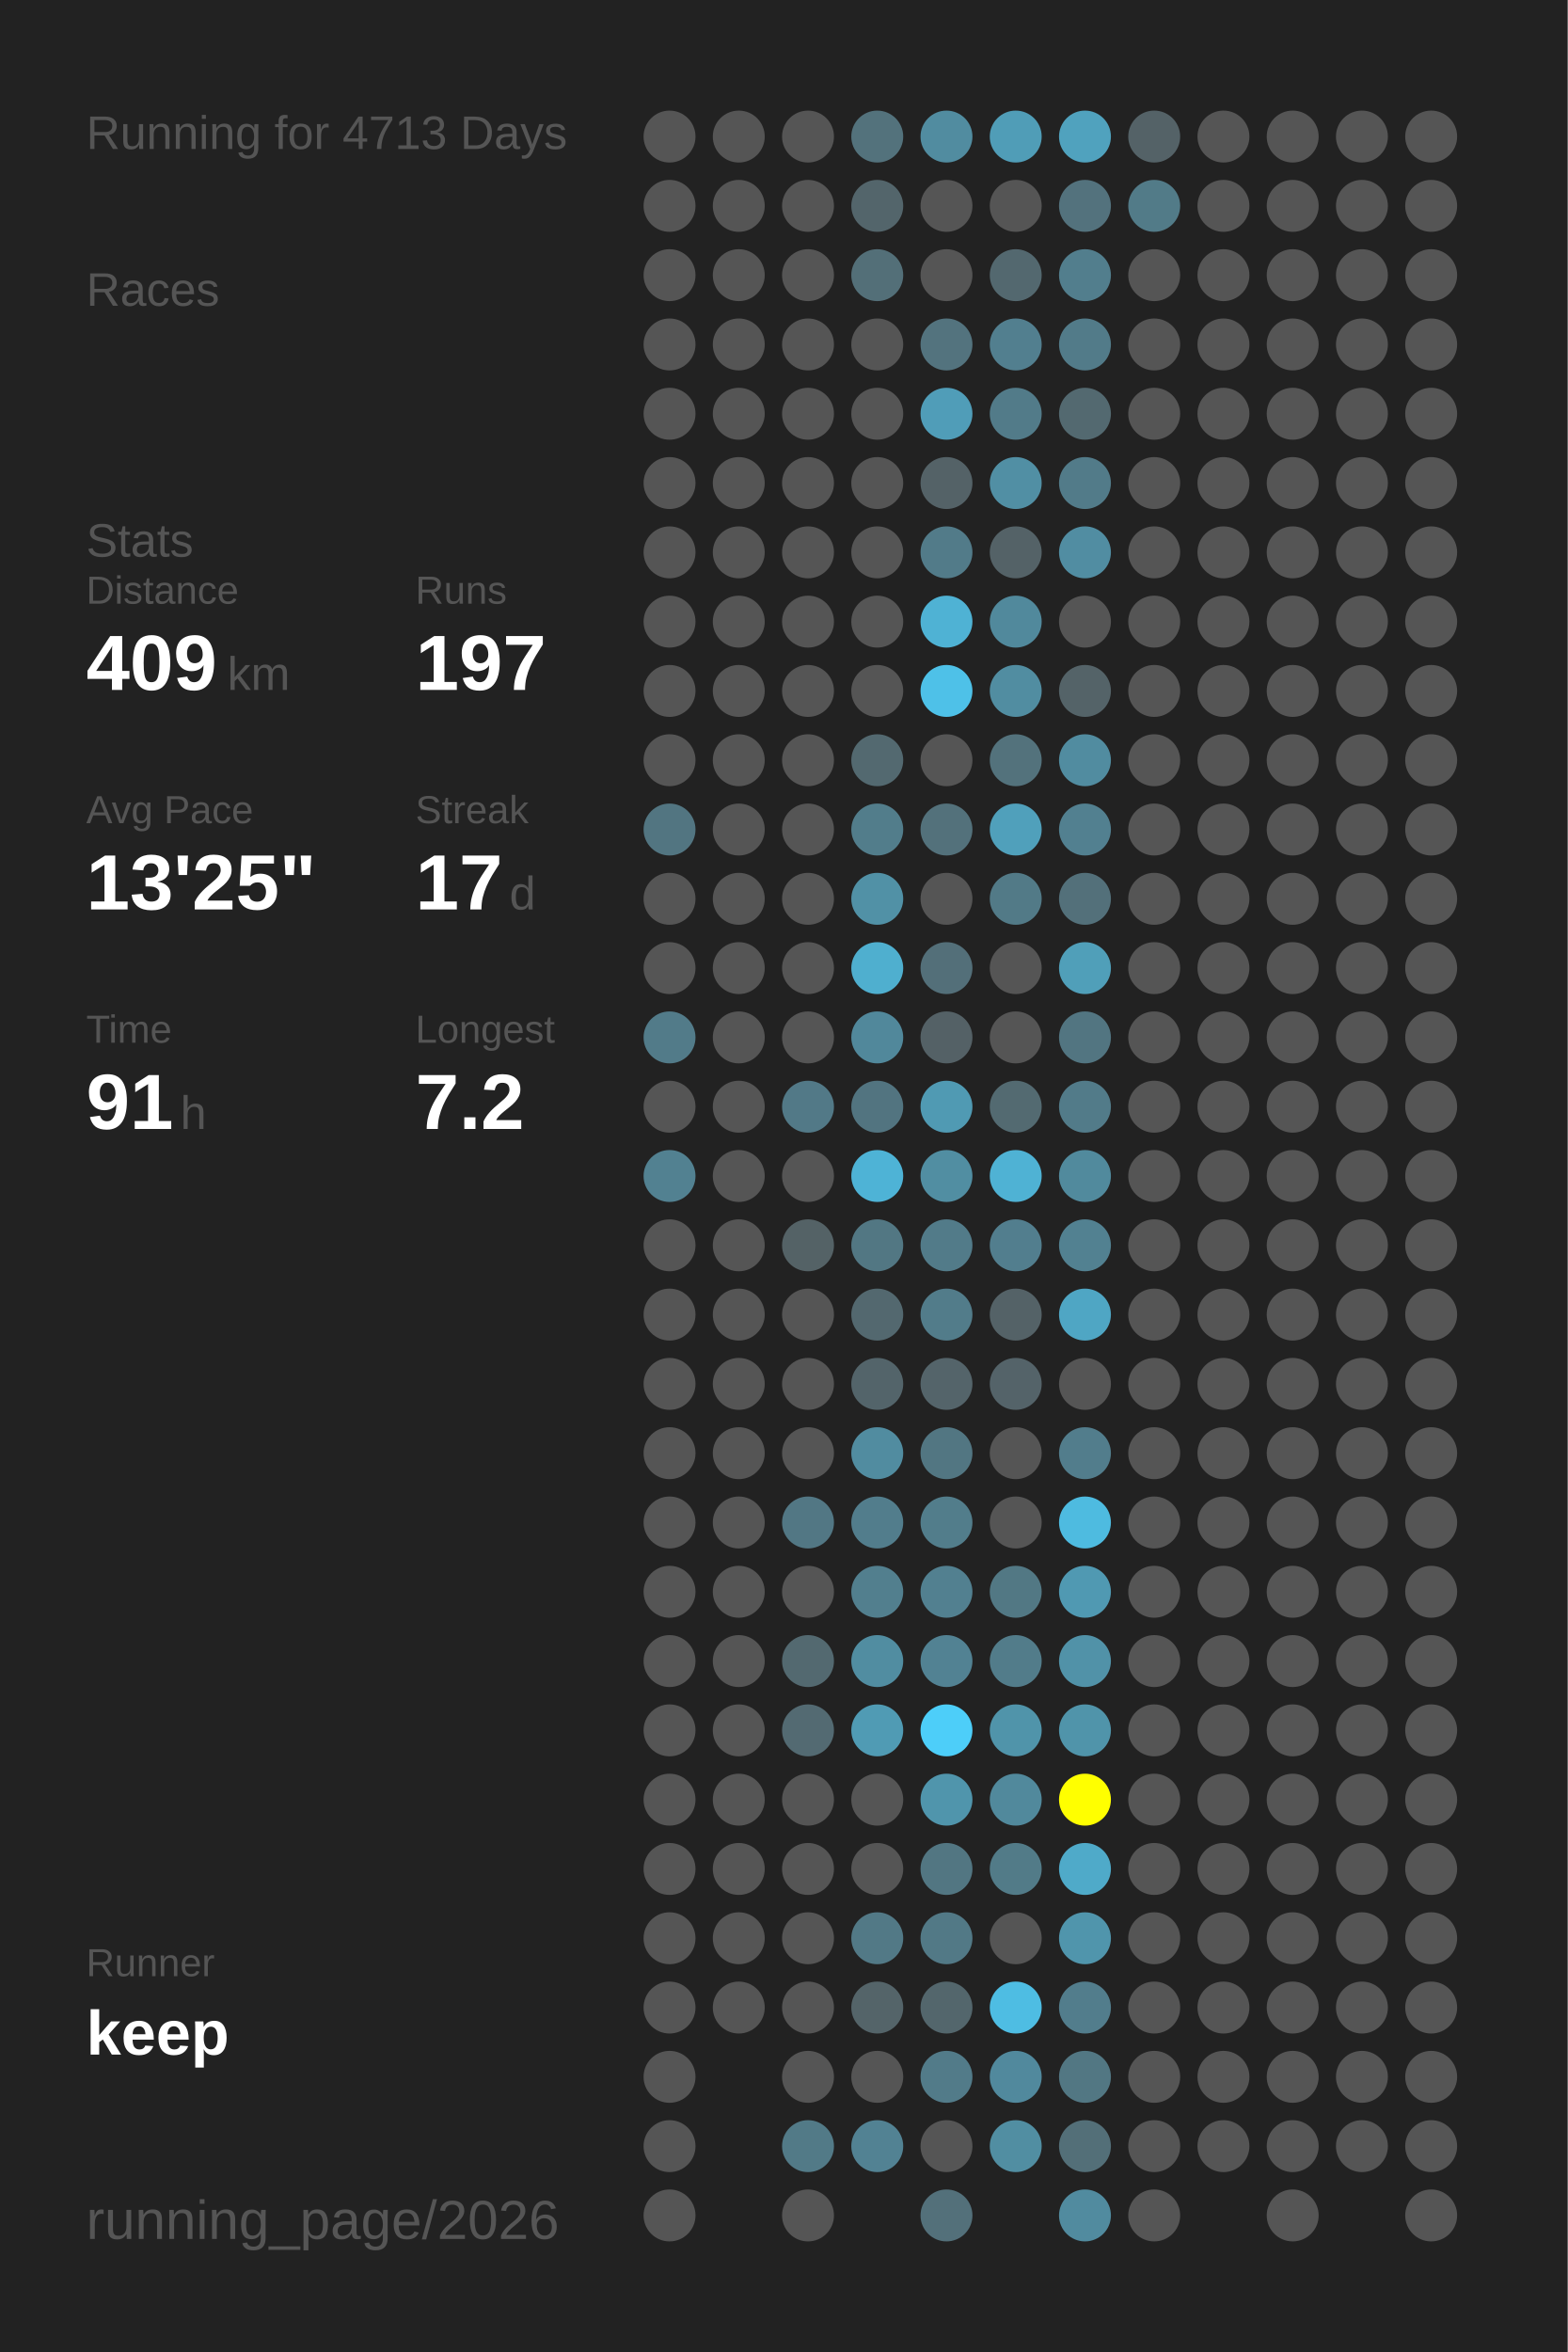
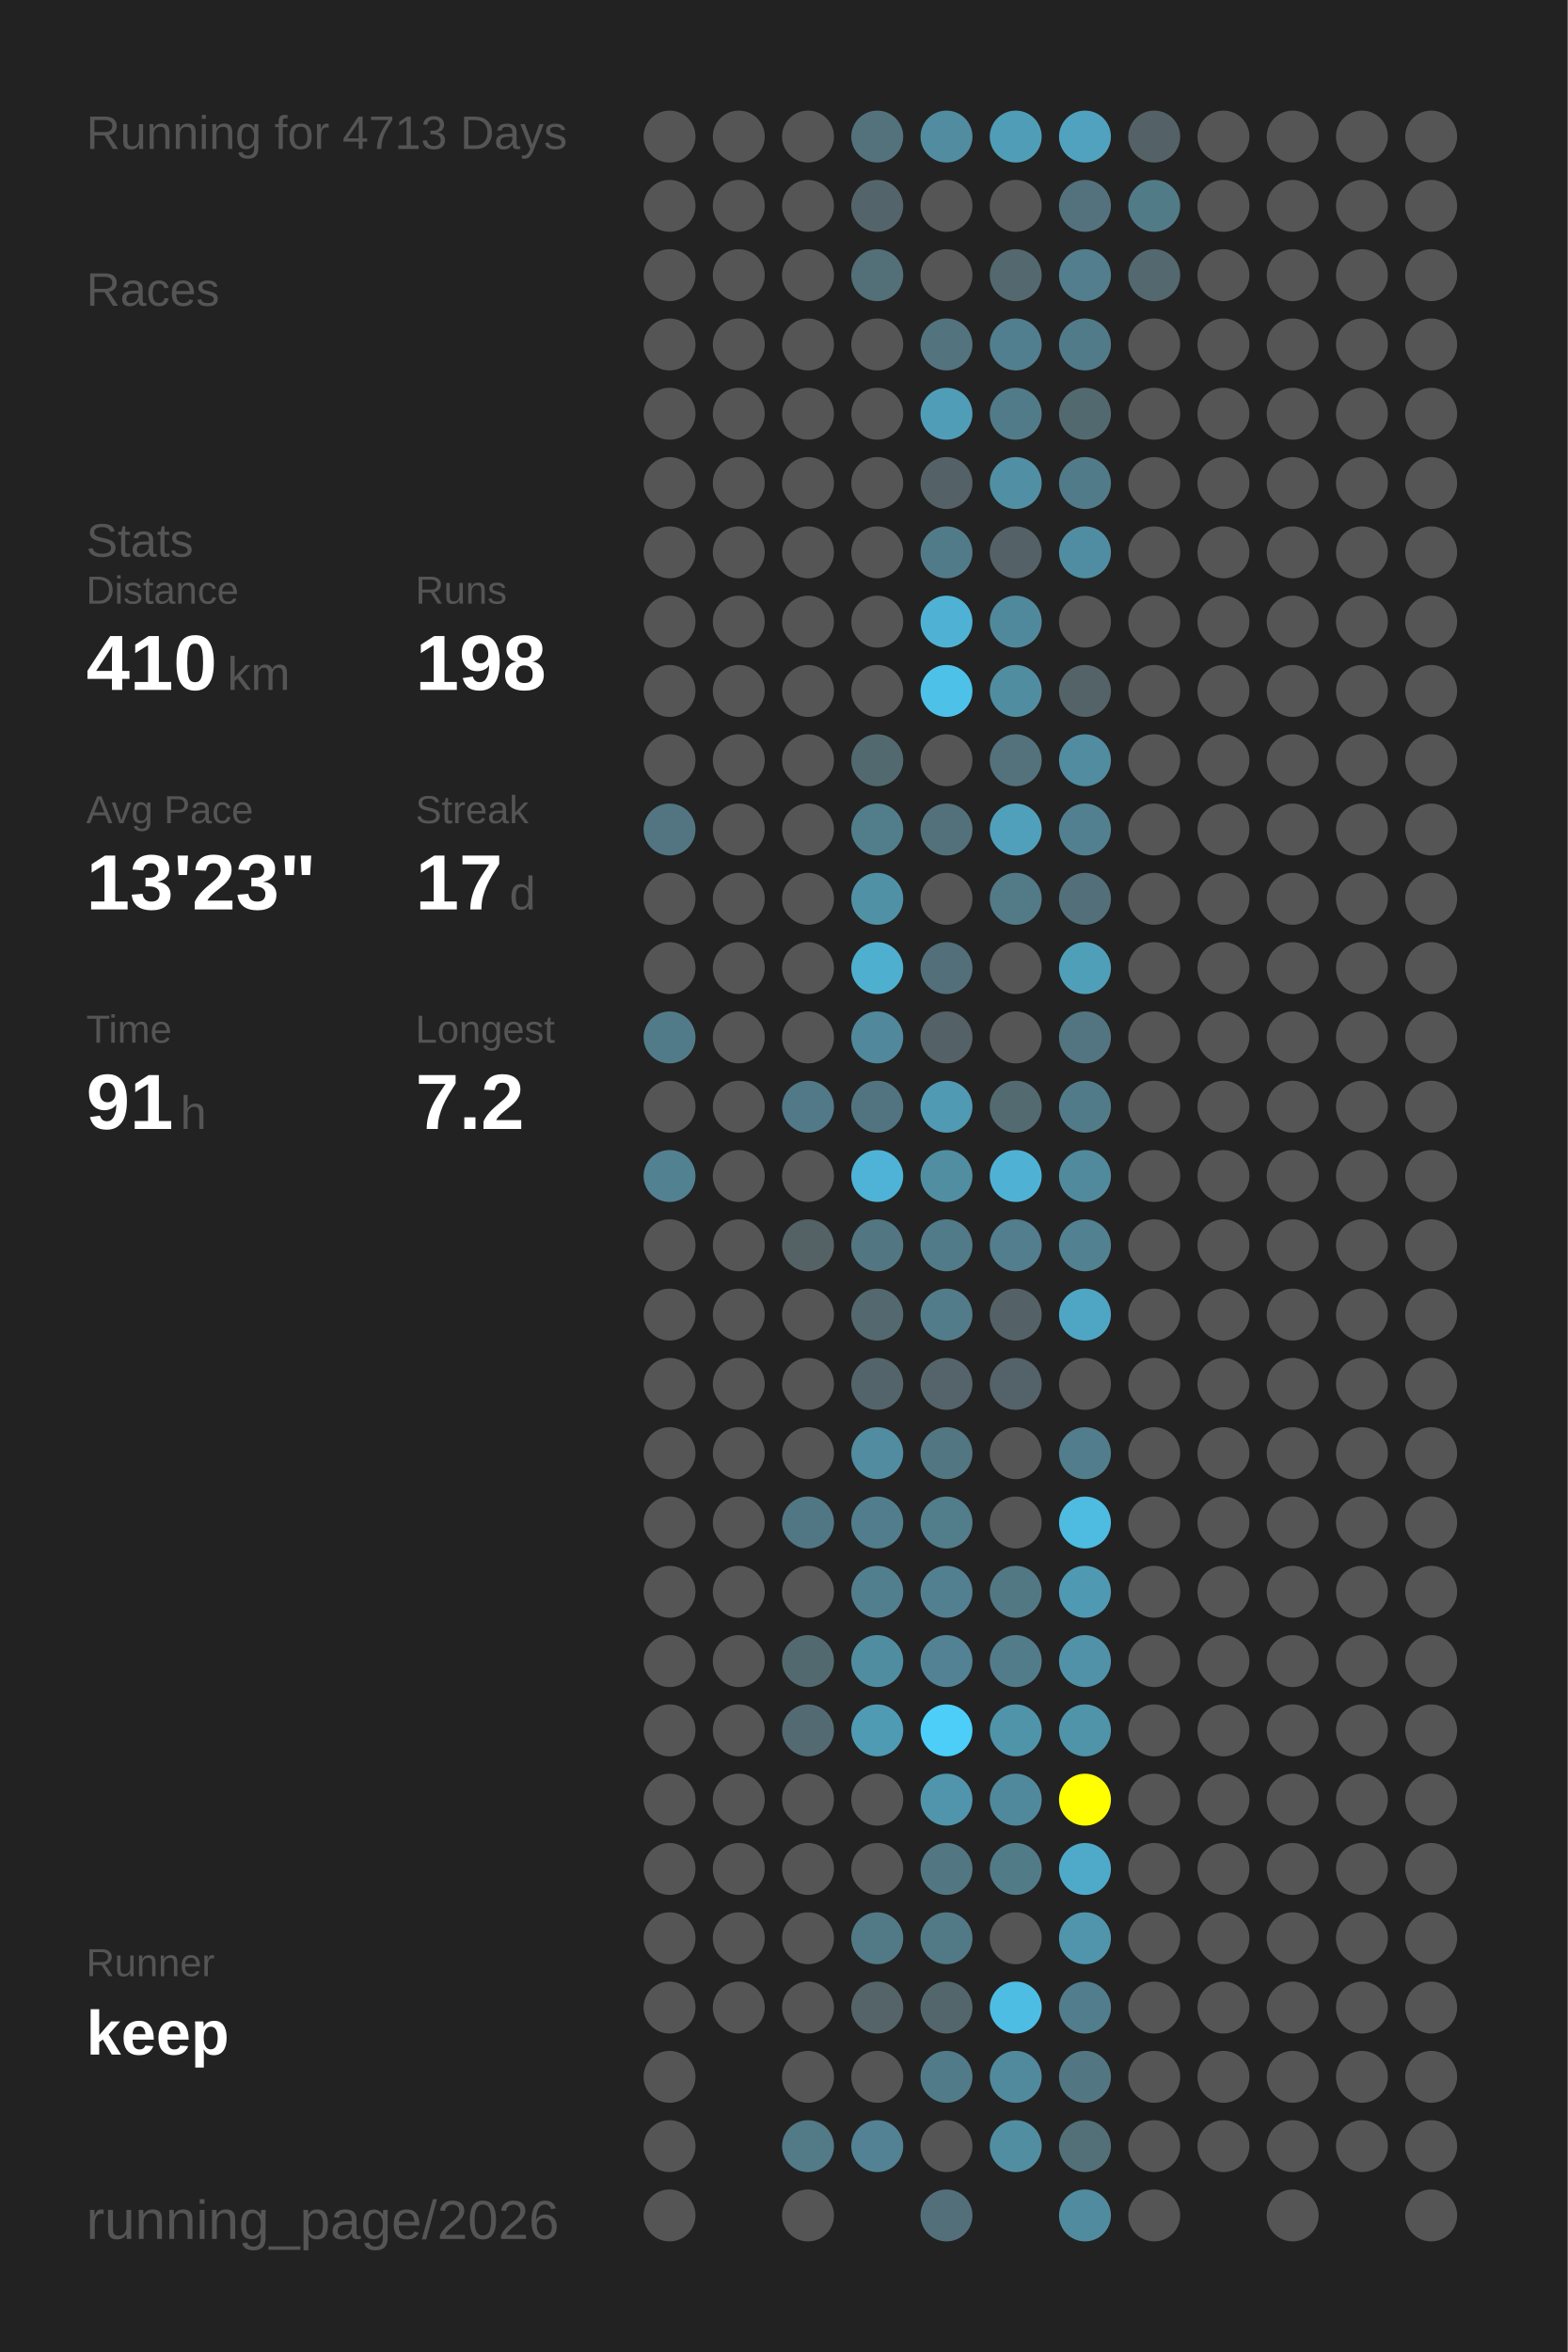
<svg xmlns="http://www.w3.org/2000/svg" baseProfile="full" height="300mm" version="1.1" viewBox="0,0,200,300" width="200mm">
  <defs />
  <rect fill="#222222" height="300" width="200" x="0" y="0" />
  <text fill="#555555" style="font-size:6px; font-family:Arial;" x="11" y="19">Running for 4713 Days</text>
  <text fill="#555555" style="font-size:6px; font-family:Arial;" x="11" y="39">Races</text>
  <text fill="#555555" style="font-size:6px; font-family:Arial;" x="11" y="71">Stats</text>
  <text fill="#555555" style="font-size:5px; font-family:Arial;" x="11" y="77">Distance</text>
-   <text fill="#FFFFFF" style="font-size:10px; font-family:Arial; font-weight:bold;" x="11" y="88">409</text>
+   <text fill="#FFFFFF" style="font-size:10px; font-family:Arial; font-weight:bold;" x="11" y="88">410</text>
  <text fill="#555555" style="font-size:6px; font-family:Arial;" x="29" y="88">km</text>
  <text fill="#555555" style="font-size:5px; font-family:Arial;" x="53" y="77">Runs</text>
-   <text fill="#FFFFFF" style="font-size:10px; font-family:Arial; font-weight:bold;" x="53" y="88">197</text>
+   <text fill="#FFFFFF" style="font-size:10px; font-family:Arial; font-weight:bold;" x="53" y="88">198</text>
  <text fill="#555555" style="font-size:5px; font-family:Arial;" x="11" y="105">Avg Pace</text>
-   <text fill="#FFFFFF" style="font-size:10px; font-family:Arial; font-weight:bold;" x="11" y="116">13'25"</text>
+   <text fill="#FFFFFF" style="font-size:10px; font-family:Arial; font-weight:bold;" x="11" y="116">13'23"</text>
  <text fill="#555555" style="font-size:5px; font-family:Arial;" x="53" y="105">Streak</text>
  <text fill="#FFFFFF" style="font-size:10px; font-family:Arial; font-weight:bold;" x="53" y="116">17</text>
  <text fill="#555555" style="font-size:6px; font-family:Arial;" x="65" y="116">d</text>
  <text fill="#555555" style="font-size:5px; font-family:Arial;" x="11" y="133">Time</text>
  <text fill="#FFFFFF" style="font-size:10px; font-family:Arial; font-weight:bold;" x="11" y="144">91</text>
  <text fill="#555555" style="font-size:6px; font-family:Arial;" x="23" y="144">h</text>
  <text fill="#555555" style="font-size:5px; font-family:Arial;" x="53" y="133">Longest</text>
  <text fill="#FFFFFF" style="font-size:10px; font-family:Arial; font-weight:bold;" x="53" y="144">7.2</text>
  <text fill="#555555" style="font-size:5px; font-family:Arial;" x="11" y="252.065">Runner</text>
  <text fill="#FFFFFF" style="font-size:8px; font-family:Arial; font-weight:bold;" x="11" y="262.065">keep</text>
  <text fill="#555555" style="font-size:7px; font-family:Arial;" x="11" y="285.581">running_page/2026</text>
  <circle cx="85.417" cy="17.419" fill="#555555" r="3.312" />
  <circle cx="85.417" cy="26.258" fill="#555555" r="3.312" />
  <circle cx="85.417" cy="35.097" fill="#555555" r="3.312" />
  <circle cx="85.417" cy="43.935" fill="#555555" r="3.312" />
  <circle cx="85.417" cy="52.774" fill="#555555" r="3.312" />
  <circle cx="85.417" cy="61.613" fill="#555555" r="3.312" />
  <circle cx="85.417" cy="70.452" fill="#555555" r="3.312" />
  <circle cx="85.417" cy="79.29" fill="#555555" r="3.312" />
  <circle cx="85.417" cy="88.129" fill="#555555" r="3.312" />
  <circle cx="85.417" cy="96.968" fill="#555555" r="3.312" />
  <circle cx="85.417" cy="105.806" fill="#527581" r="3.312" />
  <circle cx="85.417" cy="114.645" fill="#555555" r="3.312" />
  <circle cx="85.417" cy="123.484" fill="#555555" r="3.312" />
  <circle cx="85.417" cy="132.323" fill="#527b89" r="3.312" />
  <circle cx="85.417" cy="141.161" fill="#555555" r="3.312" />
  <circle cx="85.417" cy="150" fill="#528191" r="3.312" />
  <circle cx="85.417" cy="158.839" fill="#555555" r="3.312" />
  <circle cx="85.417" cy="167.677" fill="#555555" r="3.312" />
  <circle cx="85.417" cy="176.516" fill="#555555" r="3.312" />
  <circle cx="85.417" cy="185.355" fill="#555555" r="3.312" />
  <circle cx="85.417" cy="194.194" fill="#555555" r="3.312" />
  <circle cx="85.417" cy="203.032" fill="#555555" r="3.312" />
  <circle cx="85.417" cy="211.871" fill="#555555" r="3.312" />
  <circle cx="85.417" cy="220.71" fill="#555555" r="3.312" />
  <circle cx="85.417" cy="229.548" fill="#555555" r="3.312" />
  <circle cx="85.417" cy="238.387" fill="#555555" r="3.312" />
  <circle cx="85.417" cy="247.226" fill="#555555" r="3.312" />
  <circle cx="85.417" cy="256.065" fill="#555555" r="3.312" />
  <circle cx="85.417" cy="264.903" fill="#555555" r="3.312" />
  <circle cx="85.417" cy="273.742" fill="#555555" r="3.312" />
  <circle cx="85.417" cy="282.581" fill="#555555" r="3.312" />
  <circle cx="94.25" cy="17.419" fill="#555555" r="3.312" />
  <circle cx="94.25" cy="26.258" fill="#555555" r="3.312" />
  <circle cx="94.25" cy="35.097" fill="#555555" r="3.312" />
  <circle cx="94.25" cy="43.935" fill="#555555" r="3.312" />
  <circle cx="94.25" cy="52.774" fill="#555555" r="3.312" />
  <circle cx="94.25" cy="61.613" fill="#555555" r="3.312" />
  <circle cx="94.25" cy="70.452" fill="#555555" r="3.312" />
  <circle cx="94.25" cy="79.29" fill="#555555" r="3.312" />
  <circle cx="94.25" cy="88.129" fill="#555555" r="3.312" />
  <circle cx="94.25" cy="96.968" fill="#555555" r="3.312" />
  <circle cx="94.25" cy="105.806" fill="#555555" r="3.312" />
  <circle cx="94.25" cy="114.645" fill="#555555" r="3.312" />
  <circle cx="94.25" cy="123.484" fill="#555555" r="3.312" />
  <circle cx="94.25" cy="132.323" fill="#555555" r="3.312" />
  <circle cx="94.25" cy="141.161" fill="#555555" r="3.312" />
  <circle cx="94.25" cy="150" fill="#555555" r="3.312" />
  <circle cx="94.25" cy="158.839" fill="#555555" r="3.312" />
  <circle cx="94.25" cy="167.677" fill="#555555" r="3.312" />
  <circle cx="94.25" cy="176.516" fill="#555555" r="3.312" />
  <circle cx="94.25" cy="185.355" fill="#555555" r="3.312" />
  <circle cx="94.25" cy="194.194" fill="#555555" r="3.312" />
  <circle cx="94.25" cy="203.032" fill="#555555" r="3.312" />
  <circle cx="94.25" cy="211.871" fill="#555555" r="3.312" />
  <circle cx="94.25" cy="220.71" fill="#555555" r="3.312" />
  <circle cx="94.25" cy="229.548" fill="#555555" r="3.312" />
  <circle cx="94.25" cy="238.387" fill="#555555" r="3.312" />
  <circle cx="94.25" cy="247.226" fill="#555555" r="3.312" />
  <circle cx="94.25" cy="256.065" fill="#555555" r="3.312" />
  <circle cx="103.083" cy="17.419" fill="#555555" r="3.312" />
  <circle cx="103.083" cy="26.258" fill="#555555" r="3.312" />
  <circle cx="103.083" cy="35.097" fill="#555555" r="3.312" />
  <circle cx="103.083" cy="43.935" fill="#555555" r="3.312" />
  <circle cx="103.083" cy="52.774" fill="#555555" r="3.312" />
  <circle cx="103.083" cy="61.613" fill="#555555" r="3.312" />
  <circle cx="103.083" cy="70.452" fill="#555555" r="3.312" />
  <circle cx="103.083" cy="79.29" fill="#555555" r="3.312" />
  <circle cx="103.083" cy="88.129" fill="#555555" r="3.312" />
  <circle cx="103.083" cy="96.968" fill="#555555" r="3.312" />
  <circle cx="103.083" cy="105.806" fill="#555555" r="3.312" />
  <circle cx="103.083" cy="114.645" fill="#555555" r="3.312" />
  <circle cx="103.083" cy="123.484" fill="#555555" r="3.312" />
  <circle cx="103.083" cy="132.323" fill="#555555" r="3.312" />
  <circle cx="103.083" cy="141.161" fill="#527987" r="3.312" />
  <circle cx="103.083" cy="150" fill="#555555" r="3.312" />
  <circle cx="103.083" cy="158.839" fill="#546266" r="3.312" />
  <circle cx="103.083" cy="167.677" fill="#555555" r="3.312" />
  <circle cx="103.083" cy="176.516" fill="#555555" r="3.312" />
  <circle cx="103.083" cy="185.355" fill="#555555" r="3.312" />
  <circle cx="103.083" cy="194.194" fill="#527784" r="3.312" />
  <circle cx="103.083" cy="203.032" fill="#555555" r="3.312" />
  <circle cx="103.083" cy="211.871" fill="#536970" r="3.312" />
  <circle cx="103.083" cy="220.71" fill="#536a72" r="3.312" />
  <circle cx="103.083" cy="229.548" fill="#555555" r="3.312" />
  <circle cx="103.083" cy="238.387" fill="#555555" r="3.312" />
  <circle cx="103.083" cy="247.226" fill="#555555" r="3.312" />
  <circle cx="103.083" cy="256.065" fill="#555555" r="3.312" />
  <circle cx="103.083" cy="264.903" fill="#555555" r="3.312" />
  <circle cx="103.083" cy="273.742" fill="#527a87" r="3.312" />
  <circle cx="103.083" cy="282.581" fill="#555555" r="3.312" />
  <circle cx="111.917" cy="17.419" fill="#53727c" r="3.312" />
  <circle cx="111.917" cy="26.258" fill="#53656b" r="3.312" />
  <circle cx="111.917" cy="35.097" fill="#536f78" r="3.312" />
  <circle cx="111.917" cy="43.935" fill="#555555" r="3.312" />
  <circle cx="111.917" cy="52.774" fill="#555555" r="3.312" />
  <circle cx="111.917" cy="61.613" fill="#555555" r="3.312" />
  <circle cx="111.917" cy="70.452" fill="#555555" r="3.312" />
  <circle cx="111.917" cy="79.29" fill="#555555" r="3.312" />
  <circle cx="111.917" cy="88.129" fill="#555555" r="3.312" />
  <circle cx="111.917" cy="96.968" fill="#536970" r="3.312" />
  <circle cx="111.917" cy="105.806" fill="#527d8b" r="3.312" />
  <circle cx="111.917" cy="114.645" fill="#5191a6" r="3.312" />
  <circle cx="111.917" cy="123.484" fill="#4fafcf" r="3.312" />
  <circle cx="111.917" cy="132.323" fill="#51889b" r="3.312" />
  <circle cx="111.917" cy="141.161" fill="#527480" r="3.312" />
  <circle cx="111.917" cy="150" fill="#4eb3d6" r="3.312" />
  <circle cx="111.917" cy="158.839" fill="#527783" r="3.312" />
  <circle cx="111.917" cy="167.677" fill="#53686f" r="3.312" />
  <circle cx="111.917" cy="176.516" fill="#53646a" r="3.312" />
  <circle cx="111.917" cy="185.355" fill="#518ca0" r="3.312" />
  <circle cx="111.917" cy="194.194" fill="#527d8c" r="3.312" />
  <circle cx="111.917" cy="203.032" fill="#527f8e" r="3.312" />
  <circle cx="111.917" cy="211.871" fill="#518da1" r="3.312" />
  <circle cx="111.917" cy="220.71" fill="#509bb4" r="3.312" />
  <circle cx="111.917" cy="229.548" fill="#555555" r="3.312" />
  <circle cx="111.917" cy="238.387" fill="#555555" r="3.312" />
  <circle cx="111.917" cy="247.226" fill="#527986" r="3.312" />
  <circle cx="111.917" cy="256.065" fill="#546469" r="3.312" />
  <circle cx="111.917" cy="264.903" fill="#555555" r="3.312" />
  <circle cx="111.917" cy="273.742" fill="#528293" r="3.312" />
  <circle cx="120.75" cy="17.419" fill="#518ca0" r="3.312" />
  <circle cx="120.75" cy="26.258" fill="#555555" r="3.312" />
  <circle cx="120.75" cy="35.097" fill="#555555" r="3.312" />
  <circle cx="120.75" cy="43.935" fill="#53737e" r="3.312" />
  <circle cx="120.75" cy="52.774" fill="#509db8" r="3.312" />
  <circle cx="120.75" cy="61.613" fill="#546267" r="3.312" />
  <circle cx="120.75" cy="70.452" fill="#527b89" r="3.312" />
  <circle cx="120.75" cy="79.29" fill="#4fb2d4" r="3.312" />
  <circle cx="120.75" cy="88.129" fill="#4ec1e8" r="3.312" />
  <circle cx="120.75" cy="96.968" fill="#555555" r="3.312" />
  <circle cx="120.75" cy="105.806" fill="#53717b" r="3.312" />
  <circle cx="120.75" cy="114.645" fill="#555555" r="3.312" />
  <circle cx="120.75" cy="123.484" fill="#536f79" r="3.312" />
  <circle cx="120.75" cy="132.323" fill="#546166" r="3.312" />
  <circle cx="120.75" cy="141.161" fill="#509ab3" r="3.312" />
  <circle cx="120.75" cy="150" fill="#518ea2" r="3.312" />
  <circle cx="120.75" cy="158.839" fill="#527b89" r="3.312" />
  <circle cx="120.75" cy="167.677" fill="#527c8a" r="3.312" />
  <circle cx="120.75" cy="176.516" fill="#54646a" r="3.312" />
  <circle cx="120.75" cy="185.355" fill="#527682" r="3.312" />
  <circle cx="120.75" cy="194.194" fill="#527d8b" r="3.312" />
  <circle cx="120.75" cy="203.032" fill="#528090" r="3.312" />
  <circle cx="120.75" cy="211.871" fill="#528293" r="3.312" />
  <circle cx="120.75" cy="220.71" fill="#4dcef9" r="3.312" />
  <circle cx="120.75" cy="229.548" fill="#5095ac" r="3.312" />
  <circle cx="120.75" cy="238.387" fill="#527682" r="3.312" />
  <circle cx="120.75" cy="247.226" fill="#527986" r="3.312" />
  <circle cx="120.75" cy="256.065" fill="#53666c" r="3.312" />
  <circle cx="120.75" cy="264.903" fill="#527b89" r="3.312" />
  <circle cx="120.75" cy="273.742" fill="#555555" r="3.312" />
  <circle cx="120.75" cy="282.581" fill="#53707a" r="3.312" />
  <circle cx="129.583" cy="17.419" fill="#509db7" r="3.312" />
  <circle cx="129.583" cy="26.258" fill="#555555" r="3.312" />
  <circle cx="129.583" cy="35.097" fill="#53686f" r="3.312" />
  <circle cx="129.583" cy="43.935" fill="#527f8f" r="3.312" />
  <circle cx="129.583" cy="52.774" fill="#527b89" r="3.312" />
  <circle cx="129.583" cy="61.613" fill="#518fa4" r="3.312" />
  <circle cx="129.583" cy="70.452" fill="#546267" r="3.312" />
  <circle cx="129.583" cy="79.29" fill="#51899c" r="3.312" />
  <circle cx="129.583" cy="88.129" fill="#518da1" r="3.312" />
  <circle cx="129.583" cy="96.968" fill="#53727c" r="3.312" />
  <circle cx="129.583" cy="105.806" fill="#50a0bb" r="3.312" />
  <circle cx="129.583" cy="114.645" fill="#527a87" r="3.312" />
  <circle cx="129.583" cy="123.484" fill="#555555" r="3.312" />
  <circle cx="129.583" cy="132.323" fill="#555555" r="3.312" />
  <circle cx="129.583" cy="141.161" fill="#536a71" r="3.312" />
  <circle cx="129.583" cy="150" fill="#4fb2d4" r="3.312" />
  <circle cx="129.583" cy="158.839" fill="#527e8e" r="3.312" />
  <circle cx="129.583" cy="167.677" fill="#546267" r="3.312" />
  <circle cx="129.583" cy="176.516" fill="#546369" r="3.312" />
  <circle cx="129.583" cy="185.355" fill="#555555" r="3.312" />
  <circle cx="129.583" cy="194.194" fill="#555555" r="3.312" />
  <circle cx="129.583" cy="203.032" fill="#527884" r="3.312" />
  <circle cx="129.583" cy="211.871" fill="#527c8a" r="3.312" />
  <circle cx="129.583" cy="220.71" fill="#5094aa" r="3.312" />
  <circle cx="129.583" cy="229.548" fill="#51899c" r="3.312" />
  <circle cx="129.583" cy="238.387" fill="#527b88" r="3.312" />
  <circle cx="129.583" cy="247.226" fill="#555555" r="3.312" />
  <circle cx="129.583" cy="256.065" fill="#4ebde3" r="3.312" />
  <circle cx="129.583" cy="264.903" fill="#51899d" r="3.312" />
  <circle cx="129.583" cy="273.742" fill="#518ea2" r="3.312" />
  <circle cx="138.417" cy="17.419" fill="#50a2be" r="3.312" />
  <circle cx="138.417" cy="26.258" fill="#53727d" r="3.312" />
  <circle cx="138.417" cy="35.097" fill="#527e8d" r="3.312" />
  <circle cx="138.417" cy="43.935" fill="#527b89" r="3.312" />
  <circle cx="138.417" cy="52.774" fill="#536970" r="3.312" />
  <circle cx="138.417" cy="61.613" fill="#527b89" r="3.312" />
  <circle cx="138.417" cy="70.452" fill="#518da2" r="3.312" />
  <circle cx="138.417" cy="79.29" fill="#555555" r="3.312" />
  <circle cx="138.417" cy="88.129" fill="#546368" r="3.312" />
  <circle cx="138.417" cy="96.968" fill="#518ca0" r="3.312" />
  <circle cx="138.417" cy="105.806" fill="#528090" r="3.312" />
  <circle cx="138.417" cy="114.645" fill="#53707a" r="3.312" />
  <circle cx="138.417" cy="123.484" fill="#509fb9" r="3.312" />
  <circle cx="138.417" cy="132.323" fill="#527581" r="3.312" />
  <circle cx="138.417" cy="141.161" fill="#527b89" r="3.312" />
  <circle cx="138.417" cy="150" fill="#518a9d" r="3.312" />
  <circle cx="138.417" cy="158.839" fill="#528191" r="3.312" />
  <circle cx="138.417" cy="167.677" fill="#4fa6c4" r="3.312" />
  <circle cx="138.417" cy="176.516" fill="#555555" r="3.312" />
  <circle cx="138.417" cy="185.355" fill="#527d8c" r="3.312" />
  <circle cx="138.417" cy="194.194" fill="#4ebbe0" r="3.312" />
  <circle cx="138.417" cy="203.032" fill="#5099b2" r="3.312" />
  <circle cx="138.417" cy="211.871" fill="#5192a8" r="3.312" />
  <circle cx="138.417" cy="220.71" fill="#5094aa" r="3.312" />
  <circle cx="138.417" cy="229.548" fill="#FFFF00" r="3.312" />
  <circle cx="138.417" cy="238.387" fill="#4faac9" r="3.312" />
  <circle cx="138.417" cy="247.226" fill="#5095ac" r="3.312" />
  <circle cx="138.417" cy="256.065" fill="#527d8c" r="3.312" />
  <circle cx="138.417" cy="264.903" fill="#527783" r="3.312" />
  <circle cx="138.417" cy="273.742" fill="#536f78" r="3.312" />
  <circle cx="138.417" cy="282.581" fill="#518b9f" r="3.312" />
  <circle cx="147.25" cy="17.419" fill="#546267" r="3.312" />
  <circle cx="147.25" cy="26.258" fill="#527b88" r="3.312" />
-   <circle cx="147.25" cy="35.097" fill="#555555" r="3.312" />
+   <circle cx="147.25" cy="35.097" fill="#53686f" r="3.312" />
  <circle cx="147.25" cy="43.935" fill="#555555" r="3.312" />
  <circle cx="147.25" cy="52.774" fill="#555555" r="3.312" />
  <circle cx="147.25" cy="61.613" fill="#555555" r="3.312" />
  <circle cx="147.25" cy="70.452" fill="#555555" r="3.312" />
  <circle cx="147.25" cy="79.29" fill="#555555" r="3.312" />
  <circle cx="147.25" cy="88.129" fill="#555555" r="3.312" />
  <circle cx="147.25" cy="96.968" fill="#555555" r="3.312" />
  <circle cx="147.25" cy="105.806" fill="#555555" r="3.312" />
  <circle cx="147.25" cy="114.645" fill="#555555" r="3.312" />
  <circle cx="147.25" cy="123.484" fill="#555555" r="3.312" />
  <circle cx="147.25" cy="132.323" fill="#555555" r="3.312" />
  <circle cx="147.25" cy="141.161" fill="#555555" r="3.312" />
  <circle cx="147.25" cy="150" fill="#555555" r="3.312" />
  <circle cx="147.25" cy="158.839" fill="#555555" r="3.312" />
  <circle cx="147.25" cy="167.677" fill="#555555" r="3.312" />
  <circle cx="147.25" cy="176.516" fill="#555555" r="3.312" />
  <circle cx="147.25" cy="185.355" fill="#555555" r="3.312" />
  <circle cx="147.25" cy="194.194" fill="#555555" r="3.312" />
  <circle cx="147.25" cy="203.032" fill="#555555" r="3.312" />
  <circle cx="147.25" cy="211.871" fill="#555555" r="3.312" />
  <circle cx="147.25" cy="220.71" fill="#555555" r="3.312" />
  <circle cx="147.25" cy="229.548" fill="#555555" r="3.312" />
  <circle cx="147.25" cy="238.387" fill="#555555" r="3.312" />
  <circle cx="147.25" cy="247.226" fill="#555555" r="3.312" />
  <circle cx="147.25" cy="256.065" fill="#555555" r="3.312" />
  <circle cx="147.25" cy="264.903" fill="#555555" r="3.312" />
  <circle cx="147.25" cy="273.742" fill="#555555" r="3.312" />
  <circle cx="147.25" cy="282.581" fill="#555555" r="3.312" />
  <circle cx="156.083" cy="17.419" fill="#555555" r="3.312" />
  <circle cx="156.083" cy="26.258" fill="#555555" r="3.312" />
  <circle cx="156.083" cy="35.097" fill="#555555" r="3.312" />
  <circle cx="156.083" cy="43.935" fill="#555555" r="3.312" />
  <circle cx="156.083" cy="52.774" fill="#555555" r="3.312" />
  <circle cx="156.083" cy="61.613" fill="#555555" r="3.312" />
  <circle cx="156.083" cy="70.452" fill="#555555" r="3.312" />
  <circle cx="156.083" cy="79.29" fill="#555555" r="3.312" />
  <circle cx="156.083" cy="88.129" fill="#555555" r="3.312" />
  <circle cx="156.083" cy="96.968" fill="#555555" r="3.312" />
  <circle cx="156.083" cy="105.806" fill="#555555" r="3.312" />
  <circle cx="156.083" cy="114.645" fill="#555555" r="3.312" />
  <circle cx="156.083" cy="123.484" fill="#555555" r="3.312" />
  <circle cx="156.083" cy="132.323" fill="#555555" r="3.312" />
  <circle cx="156.083" cy="141.161" fill="#555555" r="3.312" />
  <circle cx="156.083" cy="150" fill="#555555" r="3.312" />
  <circle cx="156.083" cy="158.839" fill="#555555" r="3.312" />
  <circle cx="156.083" cy="167.677" fill="#555555" r="3.312" />
  <circle cx="156.083" cy="176.516" fill="#555555" r="3.312" />
  <circle cx="156.083" cy="185.355" fill="#555555" r="3.312" />
  <circle cx="156.083" cy="194.194" fill="#555555" r="3.312" />
  <circle cx="156.083" cy="203.032" fill="#555555" r="3.312" />
  <circle cx="156.083" cy="211.871" fill="#555555" r="3.312" />
  <circle cx="156.083" cy="220.71" fill="#555555" r="3.312" />
  <circle cx="156.083" cy="229.548" fill="#555555" r="3.312" />
  <circle cx="156.083" cy="238.387" fill="#555555" r="3.312" />
  <circle cx="156.083" cy="247.226" fill="#555555" r="3.312" />
  <circle cx="156.083" cy="256.065" fill="#555555" r="3.312" />
  <circle cx="156.083" cy="264.903" fill="#555555" r="3.312" />
  <circle cx="156.083" cy="273.742" fill="#555555" r="3.312" />
  <circle cx="164.917" cy="17.419" fill="#555555" r="3.312" />
  <circle cx="164.917" cy="26.258" fill="#555555" r="3.312" />
  <circle cx="164.917" cy="35.097" fill="#555555" r="3.312" />
  <circle cx="164.917" cy="43.935" fill="#555555" r="3.312" />
  <circle cx="164.917" cy="52.774" fill="#555555" r="3.312" />
  <circle cx="164.917" cy="61.613" fill="#555555" r="3.312" />
  <circle cx="164.917" cy="70.452" fill="#555555" r="3.312" />
  <circle cx="164.917" cy="79.29" fill="#555555" r="3.312" />
  <circle cx="164.917" cy="88.129" fill="#555555" r="3.312" />
  <circle cx="164.917" cy="96.968" fill="#555555" r="3.312" />
  <circle cx="164.917" cy="105.806" fill="#555555" r="3.312" />
  <circle cx="164.917" cy="114.645" fill="#555555" r="3.312" />
  <circle cx="164.917" cy="123.484" fill="#555555" r="3.312" />
  <circle cx="164.917" cy="132.323" fill="#555555" r="3.312" />
  <circle cx="164.917" cy="141.161" fill="#555555" r="3.312" />
  <circle cx="164.917" cy="150" fill="#555555" r="3.312" />
  <circle cx="164.917" cy="158.839" fill="#555555" r="3.312" />
  <circle cx="164.917" cy="167.677" fill="#555555" r="3.312" />
  <circle cx="164.917" cy="176.516" fill="#555555" r="3.312" />
  <circle cx="164.917" cy="185.355" fill="#555555" r="3.312" />
  <circle cx="164.917" cy="194.194" fill="#555555" r="3.312" />
  <circle cx="164.917" cy="203.032" fill="#555555" r="3.312" />
  <circle cx="164.917" cy="211.871" fill="#555555" r="3.312" />
  <circle cx="164.917" cy="220.71" fill="#555555" r="3.312" />
  <circle cx="164.917" cy="229.548" fill="#555555" r="3.312" />
  <circle cx="164.917" cy="238.387" fill="#555555" r="3.312" />
  <circle cx="164.917" cy="247.226" fill="#555555" r="3.312" />
  <circle cx="164.917" cy="256.065" fill="#555555" r="3.312" />
  <circle cx="164.917" cy="264.903" fill="#555555" r="3.312" />
  <circle cx="164.917" cy="273.742" fill="#555555" r="3.312" />
  <circle cx="164.917" cy="282.581" fill="#555555" r="3.312" />
  <circle cx="173.75" cy="17.419" fill="#555555" r="3.312" />
  <circle cx="173.75" cy="26.258" fill="#555555" r="3.312" />
  <circle cx="173.75" cy="35.097" fill="#555555" r="3.312" />
  <circle cx="173.75" cy="43.935" fill="#555555" r="3.312" />
  <circle cx="173.75" cy="52.774" fill="#555555" r="3.312" />
  <circle cx="173.75" cy="61.613" fill="#555555" r="3.312" />
  <circle cx="173.75" cy="70.452" fill="#555555" r="3.312" />
  <circle cx="173.75" cy="79.29" fill="#555555" r="3.312" />
  <circle cx="173.75" cy="88.129" fill="#555555" r="3.312" />
  <circle cx="173.75" cy="96.968" fill="#555555" r="3.312" />
  <circle cx="173.75" cy="105.806" fill="#555555" r="3.312" />
  <circle cx="173.75" cy="114.645" fill="#555555" r="3.312" />
  <circle cx="173.75" cy="123.484" fill="#555555" r="3.312" />
  <circle cx="173.75" cy="132.323" fill="#555555" r="3.312" />
  <circle cx="173.75" cy="141.161" fill="#555555" r="3.312" />
  <circle cx="173.75" cy="150" fill="#555555" r="3.312" />
  <circle cx="173.75" cy="158.839" fill="#555555" r="3.312" />
  <circle cx="173.75" cy="167.677" fill="#555555" r="3.312" />
  <circle cx="173.75" cy="176.516" fill="#555555" r="3.312" />
  <circle cx="173.75" cy="185.355" fill="#555555" r="3.312" />
  <circle cx="173.75" cy="194.194" fill="#555555" r="3.312" />
  <circle cx="173.75" cy="203.032" fill="#555555" r="3.312" />
  <circle cx="173.75" cy="211.871" fill="#555555" r="3.312" />
  <circle cx="173.75" cy="220.71" fill="#555555" r="3.312" />
  <circle cx="173.75" cy="229.548" fill="#555555" r="3.312" />
  <circle cx="173.75" cy="238.387" fill="#555555" r="3.312" />
  <circle cx="173.75" cy="247.226" fill="#555555" r="3.312" />
  <circle cx="173.75" cy="256.065" fill="#555555" r="3.312" />
  <circle cx="173.75" cy="264.903" fill="#555555" r="3.312" />
  <circle cx="173.75" cy="273.742" fill="#555555" r="3.312" />
  <circle cx="182.583" cy="17.419" fill="#555555" r="3.312" />
  <circle cx="182.583" cy="26.258" fill="#555555" r="3.312" />
  <circle cx="182.583" cy="35.097" fill="#555555" r="3.312" />
  <circle cx="182.583" cy="43.935" fill="#555555" r="3.312" />
  <circle cx="182.583" cy="52.774" fill="#555555" r="3.312" />
  <circle cx="182.583" cy="61.613" fill="#555555" r="3.312" />
  <circle cx="182.583" cy="70.452" fill="#555555" r="3.312" />
  <circle cx="182.583" cy="79.29" fill="#555555" r="3.312" />
  <circle cx="182.583" cy="88.129" fill="#555555" r="3.312" />
  <circle cx="182.583" cy="96.968" fill="#555555" r="3.312" />
  <circle cx="182.583" cy="105.806" fill="#555555" r="3.312" />
  <circle cx="182.583" cy="114.645" fill="#555555" r="3.312" />
  <circle cx="182.583" cy="123.484" fill="#555555" r="3.312" />
  <circle cx="182.583" cy="132.323" fill="#555555" r="3.312" />
  <circle cx="182.583" cy="141.161" fill="#555555" r="3.312" />
  <circle cx="182.583" cy="150" fill="#555555" r="3.312" />
  <circle cx="182.583" cy="158.839" fill="#555555" r="3.312" />
  <circle cx="182.583" cy="167.677" fill="#555555" r="3.312" />
  <circle cx="182.583" cy="176.516" fill="#555555" r="3.312" />
  <circle cx="182.583" cy="185.355" fill="#555555" r="3.312" />
  <circle cx="182.583" cy="194.194" fill="#555555" r="3.312" />
  <circle cx="182.583" cy="203.032" fill="#555555" r="3.312" />
  <circle cx="182.583" cy="211.871" fill="#555555" r="3.312" />
  <circle cx="182.583" cy="220.71" fill="#555555" r="3.312" />
  <circle cx="182.583" cy="229.548" fill="#555555" r="3.312" />
  <circle cx="182.583" cy="238.387" fill="#555555" r="3.312" />
  <circle cx="182.583" cy="247.226" fill="#555555" r="3.312" />
  <circle cx="182.583" cy="256.065" fill="#555555" r="3.312" />
  <circle cx="182.583" cy="264.903" fill="#555555" r="3.312" />
  <circle cx="182.583" cy="273.742" fill="#555555" r="3.312" />
  <circle cx="182.583" cy="282.581" fill="#555555" r="3.312" />
</svg>
